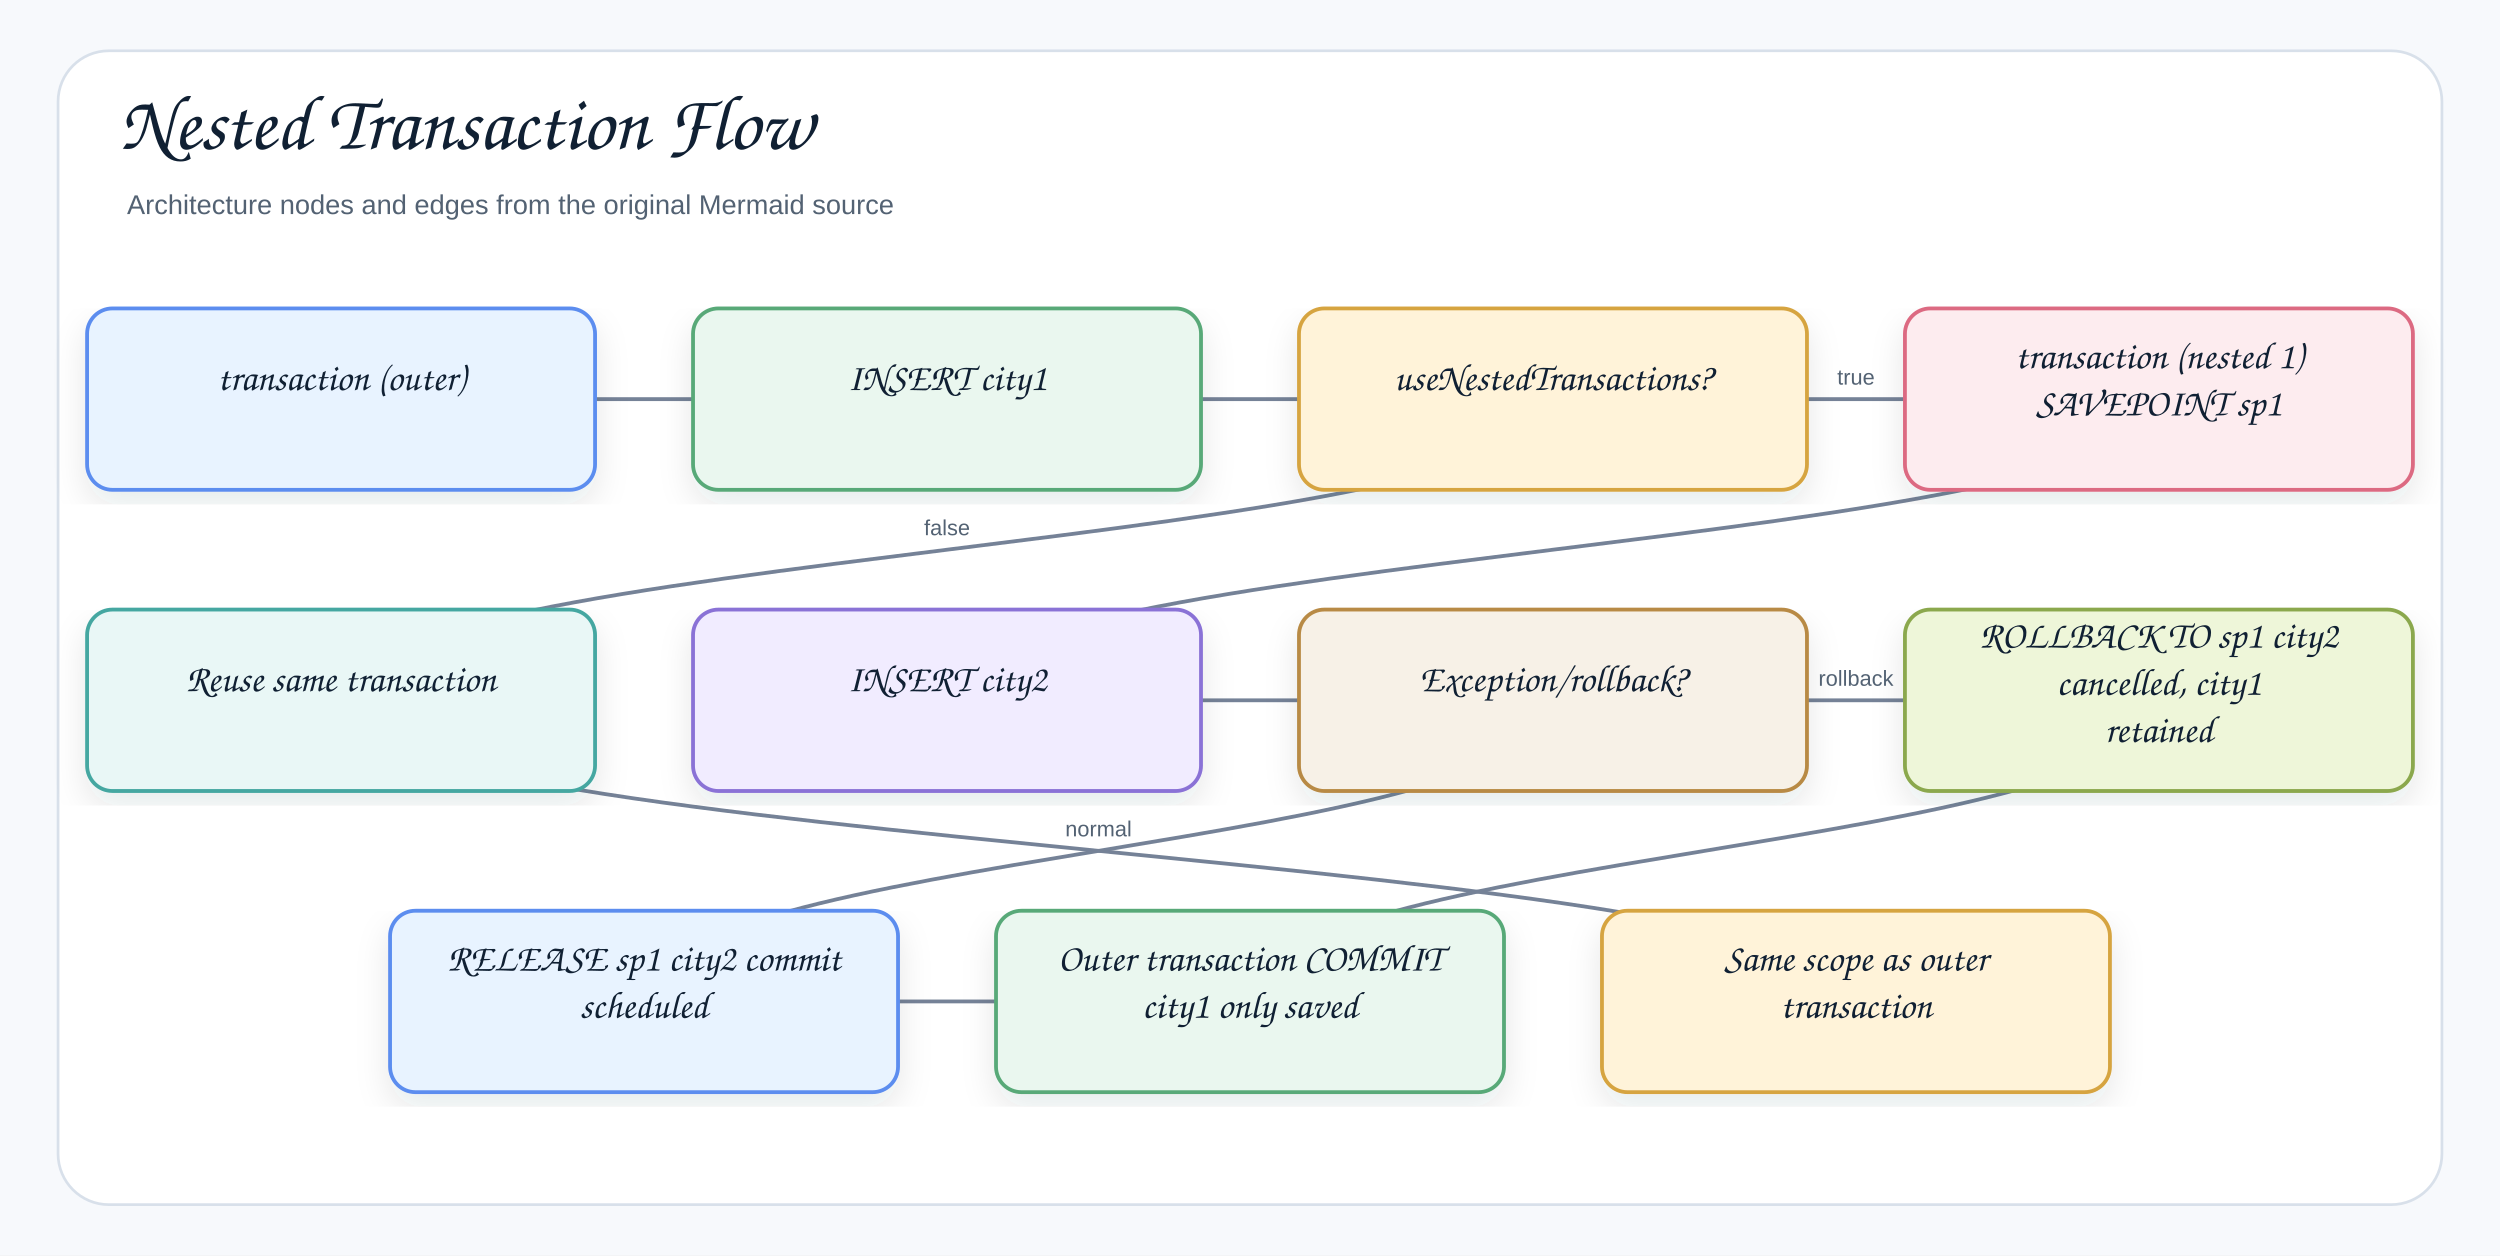
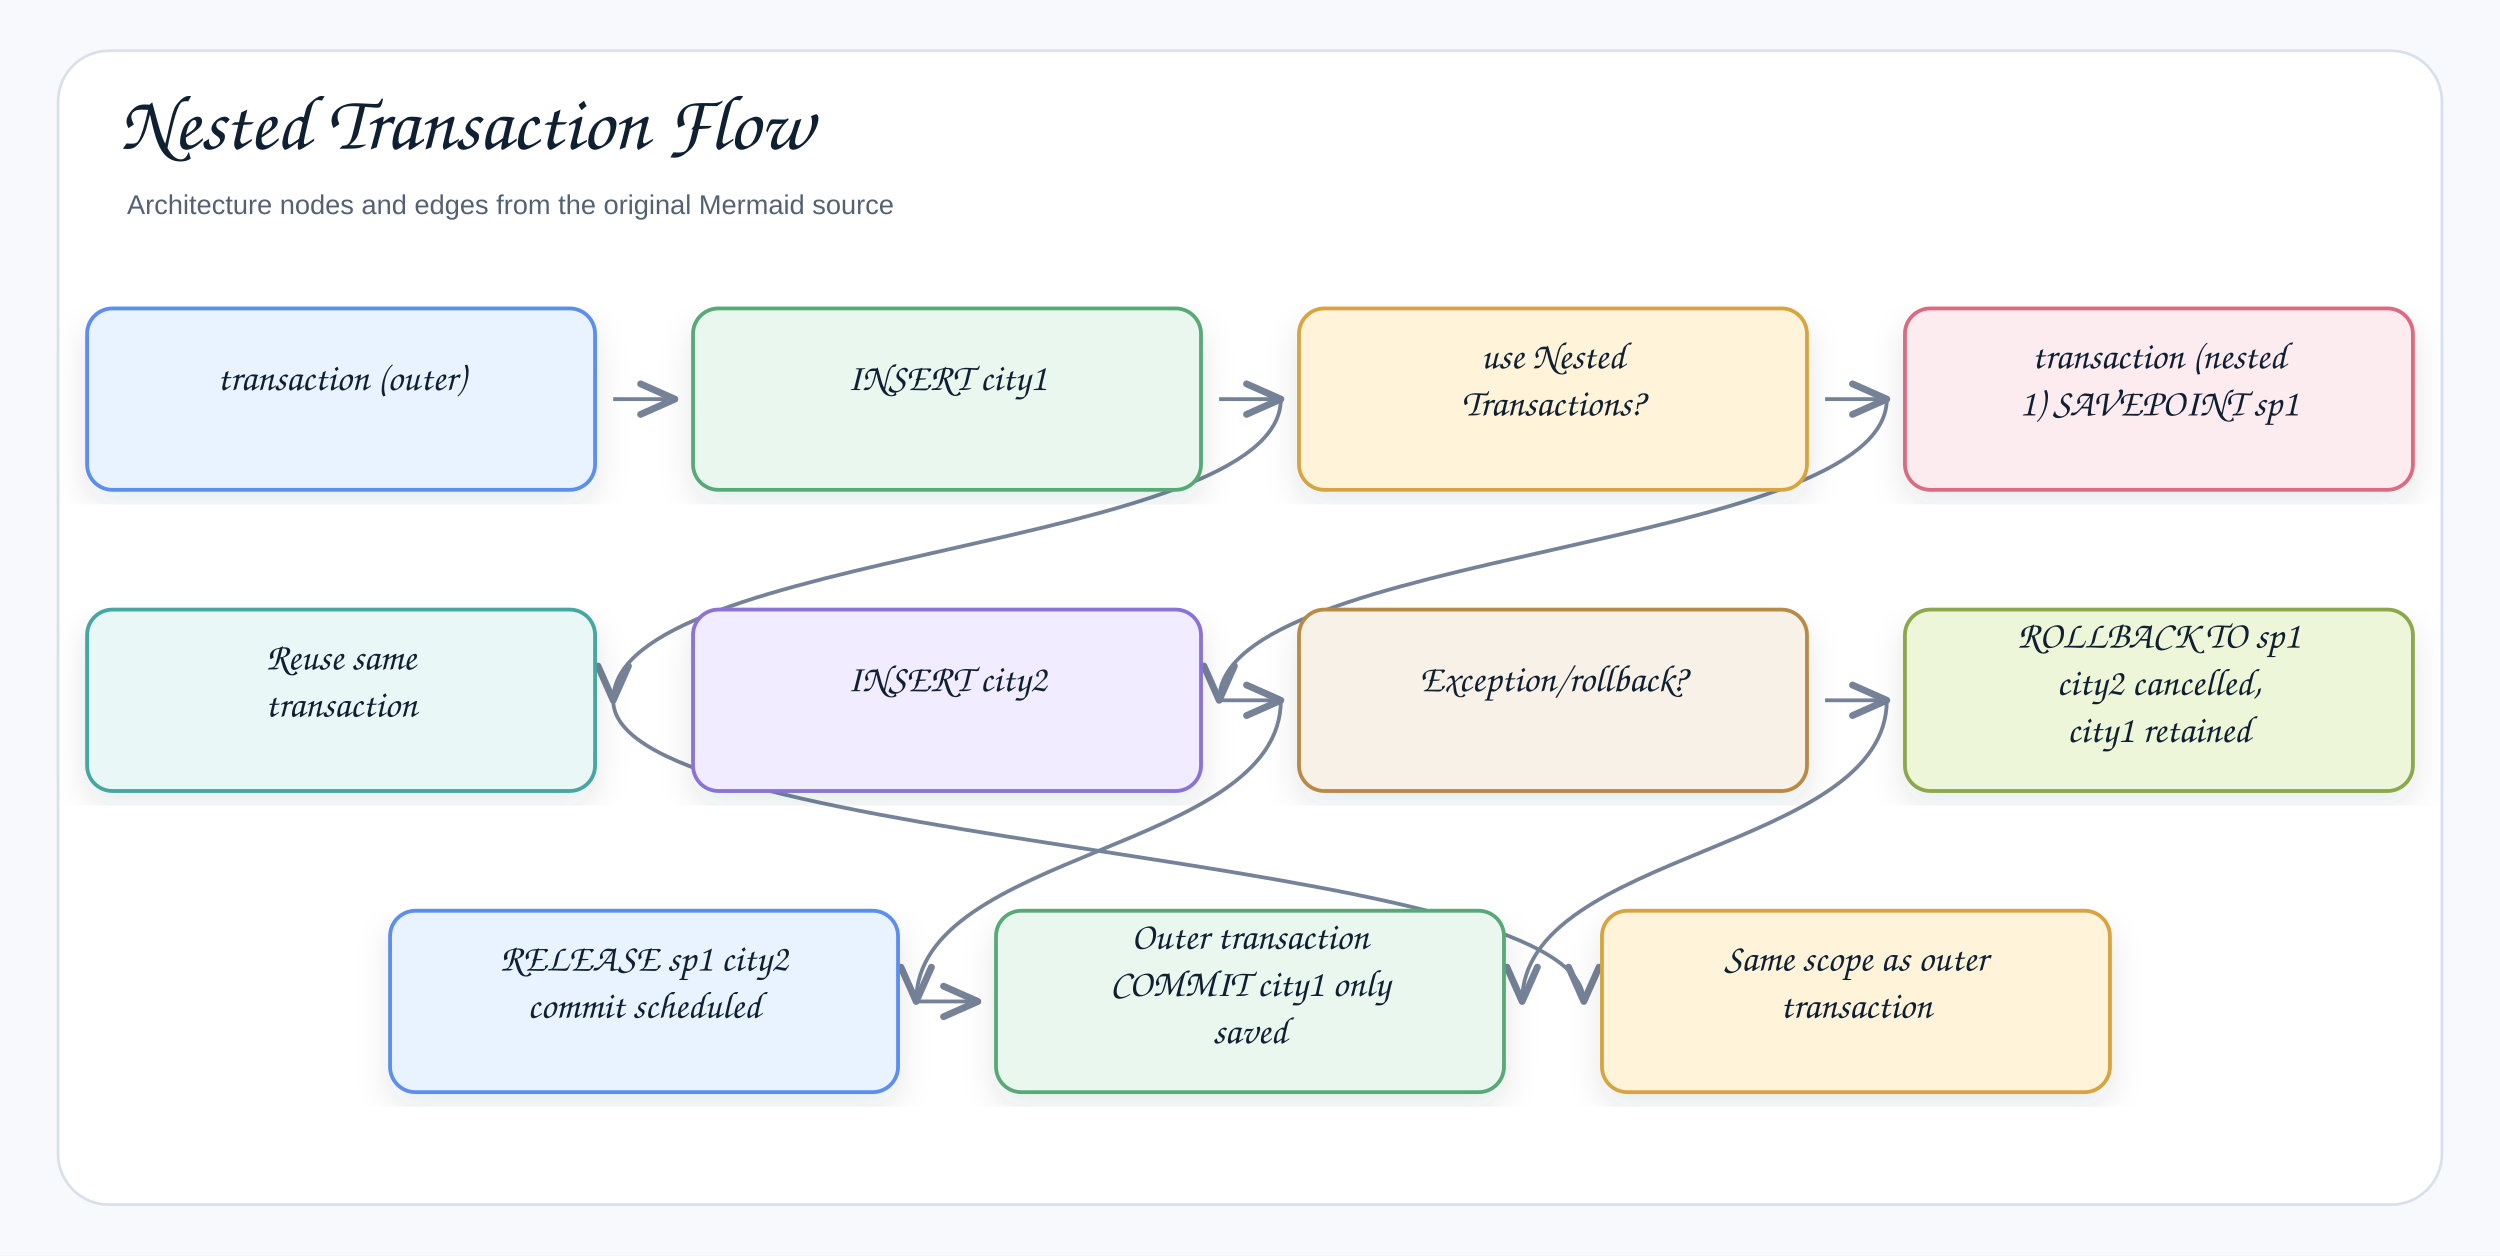
<svg xmlns="http://www.w3.org/2000/svg" width="1378" height="692" viewBox="0 0 1378 692" role="img" aria-label="Nested Transaction Flow">
  <defs>
    <filter id="shadow" x="-8%" y="-8%" width="116%" height="116%">
      <feDropShadow dx="0" dy="8" stdDeviation="9" flood-color="#1f2937" flood-opacity="0.10" />
    </filter>
    <marker id="openArrow" markerWidth="12" markerHeight="10" refX="10" refY="5" orient="auto" markerUnits="strokeWidth">
      <path d="M 1 1 L 10 5 L 1 9" fill="none" stroke="#758297" stroke-width="1.8" stroke-linecap="round" stroke-linejoin="round" />
    </marker>
    <marker id="inherit" markerWidth="14" markerHeight="12" refX="12" refY="6" orient="auto" markerUnits="strokeWidth">
      <path d="M 0 1 L 12 6 L 0 11 Z" fill="#ffffff" stroke="#758297" stroke-width="1.8" />
    </marker>
    <style>
    .canvas{fill:#f7f9fc}.frame{fill:#fff;stroke:#d8e0ea;stroke-width:1.5}
    .title{font-family:"Architects Daughter","Comic Sans MS","Comic Sans",cursive;font-size:43px;font-weight:400;fill:#102033}
    .subtitle{font-family:"Comic Sans MS","Comic Sans","Comic Neue",Arial,sans-serif;font-size:15px;font-weight:400;fill:#536273}
    .label{font-family:"Architects Daughter","Comic Sans MS","Comic Sans",cursive;font-size:25px;font-weight:400;fill:#102033}
    .smallLabel{font-family:"Architects Daughter","Comic Sans MS","Comic Sans",cursive;font-size:21px;font-weight:400;fill:#102033}
    .mono{font-family:"Comic Sans MS","Comic Sans","Comic Neue",Arial,sans-serif;font-size:12px;font-weight:400;fill:#102033}
    .small{font-family:"Comic Sans MS","Comic Sans","Comic Neue",Arial,sans-serif;font-size:12px;font-weight:400;fill:#536273}
    .strong{font-family:"Comic Sans MS","Comic Sans","Comic Neue",Arial,sans-serif;font-size:13px;font-weight:400;fill:#102033}
    .card{stroke-width:2.1;filter:url(#shadow)}.compartment{stroke-width:1.5;fill:none}
    .line{stroke:#758297;stroke-width:2.1;fill:none;marker-end:url(#openArrow)}
    .plainLine{stroke:#758297;stroke-width:2.1;fill:none}
    .dashed{stroke:#758297;stroke-width:2.1;stroke-dasharray:7 6;fill:none;marker-end:url(#openArrow)}
    .inheritLine{stroke:#758297;stroke-width:2.2;fill:none;marker-end:url(#inherit)}
    .implLine{stroke:#758297;stroke-width:2.2;stroke-dasharray:8 7;fill:none;marker-end:url(#inherit)}
  </style>
  </defs>
  <rect class="canvas" width="1378" height="692" />
  <rect class="frame" x="32" y="28" width="1314" height="636" rx="28" />
  <text class="title" x="66" y="82">Nested Transaction Flow</text>
  <text class="subtitle" x="70" y="118">Architecture nodes and edges from the original Mermaid source</text>
-   <path class="line" d="M188 386 C188 469 1023 469 1023 552" />
-   <path class="line" d="M355 552 C355 552 689 552 689 552" />
-   <path class="line" d="M1190 386 C1190 469 689 469 689 552" />
-   <path class="line" d="M856 386 C856 469 355 469 355 552" />
-   <path class="line" d="M856 386 C856 386 1190 386 1190 386" />
-   <path class="line" d="M522 386 C522 386 856 386 856 386" />
-   <path class="line" d="M1190 220 C1190 303 522 303 522 386" />
-   <path class="line" d="M856 220 C856 303 188 303 188 386" />
-   <path class="line" d="M856 220 C856 220 1190 220 1190 220" />
-   <path class="line" d="M522 220 C522 220 856 220 856 220" />
-   <path class="line" d="M188 220 C188 220 522 220 522 220" />
+   <path class="line" d="M338 386 C338 469 873 469 873 552" />
+   <path class="line" d="M505 552 C505 552 539 552 539 552" />
+   <path class="line" d="M1040 386 C1040 469 839 469 839 552" />
+   <path class="line" d="M706 386 C706 469 505 469 505 552" />
+   <path class="line" d="M1006 386 C1006 386 1040 386 1040 386" />
+   <path class="line" d="M672 386 C672 386 706 386 706 386" />
+   <path class="line" d="M1040 220 C1040 303 672 303 672 386" />
+   <path class="line" d="M706 220 C706 303 338 303 338 386" />
+   <path class="line" d="M1006 220 C1006 220 1040 220 1040 220" />
+   <path class="line" d="M672 220 C672 220 706 220 706 220" />
+   <path class="line" d="M338 220 C338 220 372 220 372 220" />
  <g transform="translate(48,170)">
    <rect class="card" x="0" y="0" width="280" height="100" rx="14" fill="#E8F3FF" stroke="#5B8DEF" />
    <text class="smallLabel" x="140" y="45" text-anchor="middle">transaction (outer)</text>
  </g>
  <g transform="translate(382,170)">
    <rect class="card" x="0" y="0" width="280" height="100" rx="14" fill="#EAF7EF" stroke="#58A978" />
    <text class="smallLabel" x="140" y="45" text-anchor="middle">INSERT city1</text>
  </g>
  <g transform="translate(716,170)">
    <rect class="card" x="0" y="0" width="280" height="100" rx="14" fill="#FFF3D9" stroke="#D6A441" />
-     <text class="smallLabel" x="140" y="45" text-anchor="middle">useNestedTransactions?</text>
+     <text class="smallLabel" x="140" y="33" text-anchor="middle">use Nested</text>
+     <text class="smallLabel" x="140" y="59" text-anchor="middle">Transactions?</text>
  </g>
  <g transform="translate(1050,170)">
    <rect class="card" x="0" y="0" width="280" height="100" rx="14" fill="#FDECEF" stroke="#DC6B82" />
-     <text class="smallLabel" x="140" y="33" text-anchor="middle">transaction (nested 1)</text>
-     <text class="smallLabel" x="140" y="59" text-anchor="middle">SAVEPOINT sp1</text>
+     <text class="smallLabel" x="140" y="33" text-anchor="middle">transaction (nested</text>
+     <text class="smallLabel" x="140" y="59" text-anchor="middle">1) SAVEPOINT sp1</text>
  </g>
  <g transform="translate(48,336)">
    <rect class="card" x="0" y="0" width="280" height="100" rx="14" fill="#E9F7F6" stroke="#45A7A1" />
-     <text class="smallLabel" x="140" y="45" text-anchor="middle">Reuse same transaction</text>
+     <text class="smallLabel" x="140" y="33" text-anchor="middle">Reuse same</text>
+     <text class="smallLabel" x="140" y="59" text-anchor="middle">transaction</text>
  </g>
  <g transform="translate(382,336)">
    <rect class="card" x="0" y="0" width="280" height="100" rx="14" fill="#F1ECFF" stroke="#8A72D6" />
    <text class="smallLabel" x="140" y="45" text-anchor="middle">INSERT city2</text>
  </g>
  <g transform="translate(716,336)">
    <rect class="card" x="0" y="0" width="280" height="100" rx="14" fill="#F7F1E7" stroke="#B88A44" />
    <text class="smallLabel" x="140" y="45" text-anchor="middle">Exception/rollback?</text>
  </g>
  <g transform="translate(1050,336)">
    <rect class="card" x="0" y="0" width="280" height="100" rx="14" fill="#EEF6D9" stroke="#8BA84D" />
-     <text class="smallLabel" x="140" y="21" text-anchor="middle">ROLLBACK TO sp1 city2</text>
-     <text class="smallLabel" x="140" y="47" text-anchor="middle">cancelled, city1</text>
-     <text class="smallLabel" x="140" y="73" text-anchor="middle">retained</text>
+     <text class="smallLabel" x="140" y="21" text-anchor="middle">ROLLBACK TO sp1</text>
+     <text class="smallLabel" x="140" y="47" text-anchor="middle">city2 cancelled,</text>
+     <text class="smallLabel" x="140" y="73" text-anchor="middle">city1 retained</text>
  </g>
  <g transform="translate(215,502)">
    <rect class="card" x="0" y="0" width="280" height="100" rx="14" fill="#E8F3FF" stroke="#5B8DEF" />
-     <text class="smallLabel" x="140" y="33" text-anchor="middle">RELEASE sp1 city2 commit</text>
-     <text class="smallLabel" x="140" y="59" text-anchor="middle">scheduled</text>
+     <text class="smallLabel" x="140" y="33" text-anchor="middle">RELEASE sp1 city2</text>
+     <text class="smallLabel" x="140" y="59" text-anchor="middle">commit scheduled</text>
  </g>
  <g transform="translate(549,502)">
    <rect class="card" x="0" y="0" width="280" height="100" rx="14" fill="#EAF7EF" stroke="#58A978" />
-     <text class="smallLabel" x="140" y="33" text-anchor="middle">Outer transaction COMMIT</text>
-     <text class="smallLabel" x="140" y="59" text-anchor="middle">city1 only saved</text>
+     <text class="smallLabel" x="140" y="21" text-anchor="middle">Outer transaction</text>
+     <text class="smallLabel" x="140" y="47" text-anchor="middle">COMMIT city1 only</text>
+     <text class="smallLabel" x="140" y="73" text-anchor="middle">saved</text>
  </g>
  <g transform="translate(883,502)">
    <rect class="card" x="0" y="0" width="280" height="100" rx="14" fill="#FFF3D9" stroke="#D6A441" />
    <text class="smallLabel" x="140" y="33" text-anchor="middle">Same scope as outer</text>
    <text class="smallLabel" x="140" y="59" text-anchor="middle">transaction</text>
  </g>
-   <text class="small" x="1023" y="212" text-anchor="middle">true</text>
-   <text class="small" x="522" y="295" text-anchor="middle">false</text>
-   <text class="small" x="1023" y="378" text-anchor="middle">rollback</text>
-   <text class="small" x="605.5" y="461" text-anchor="middle">normal</text>
</svg>
